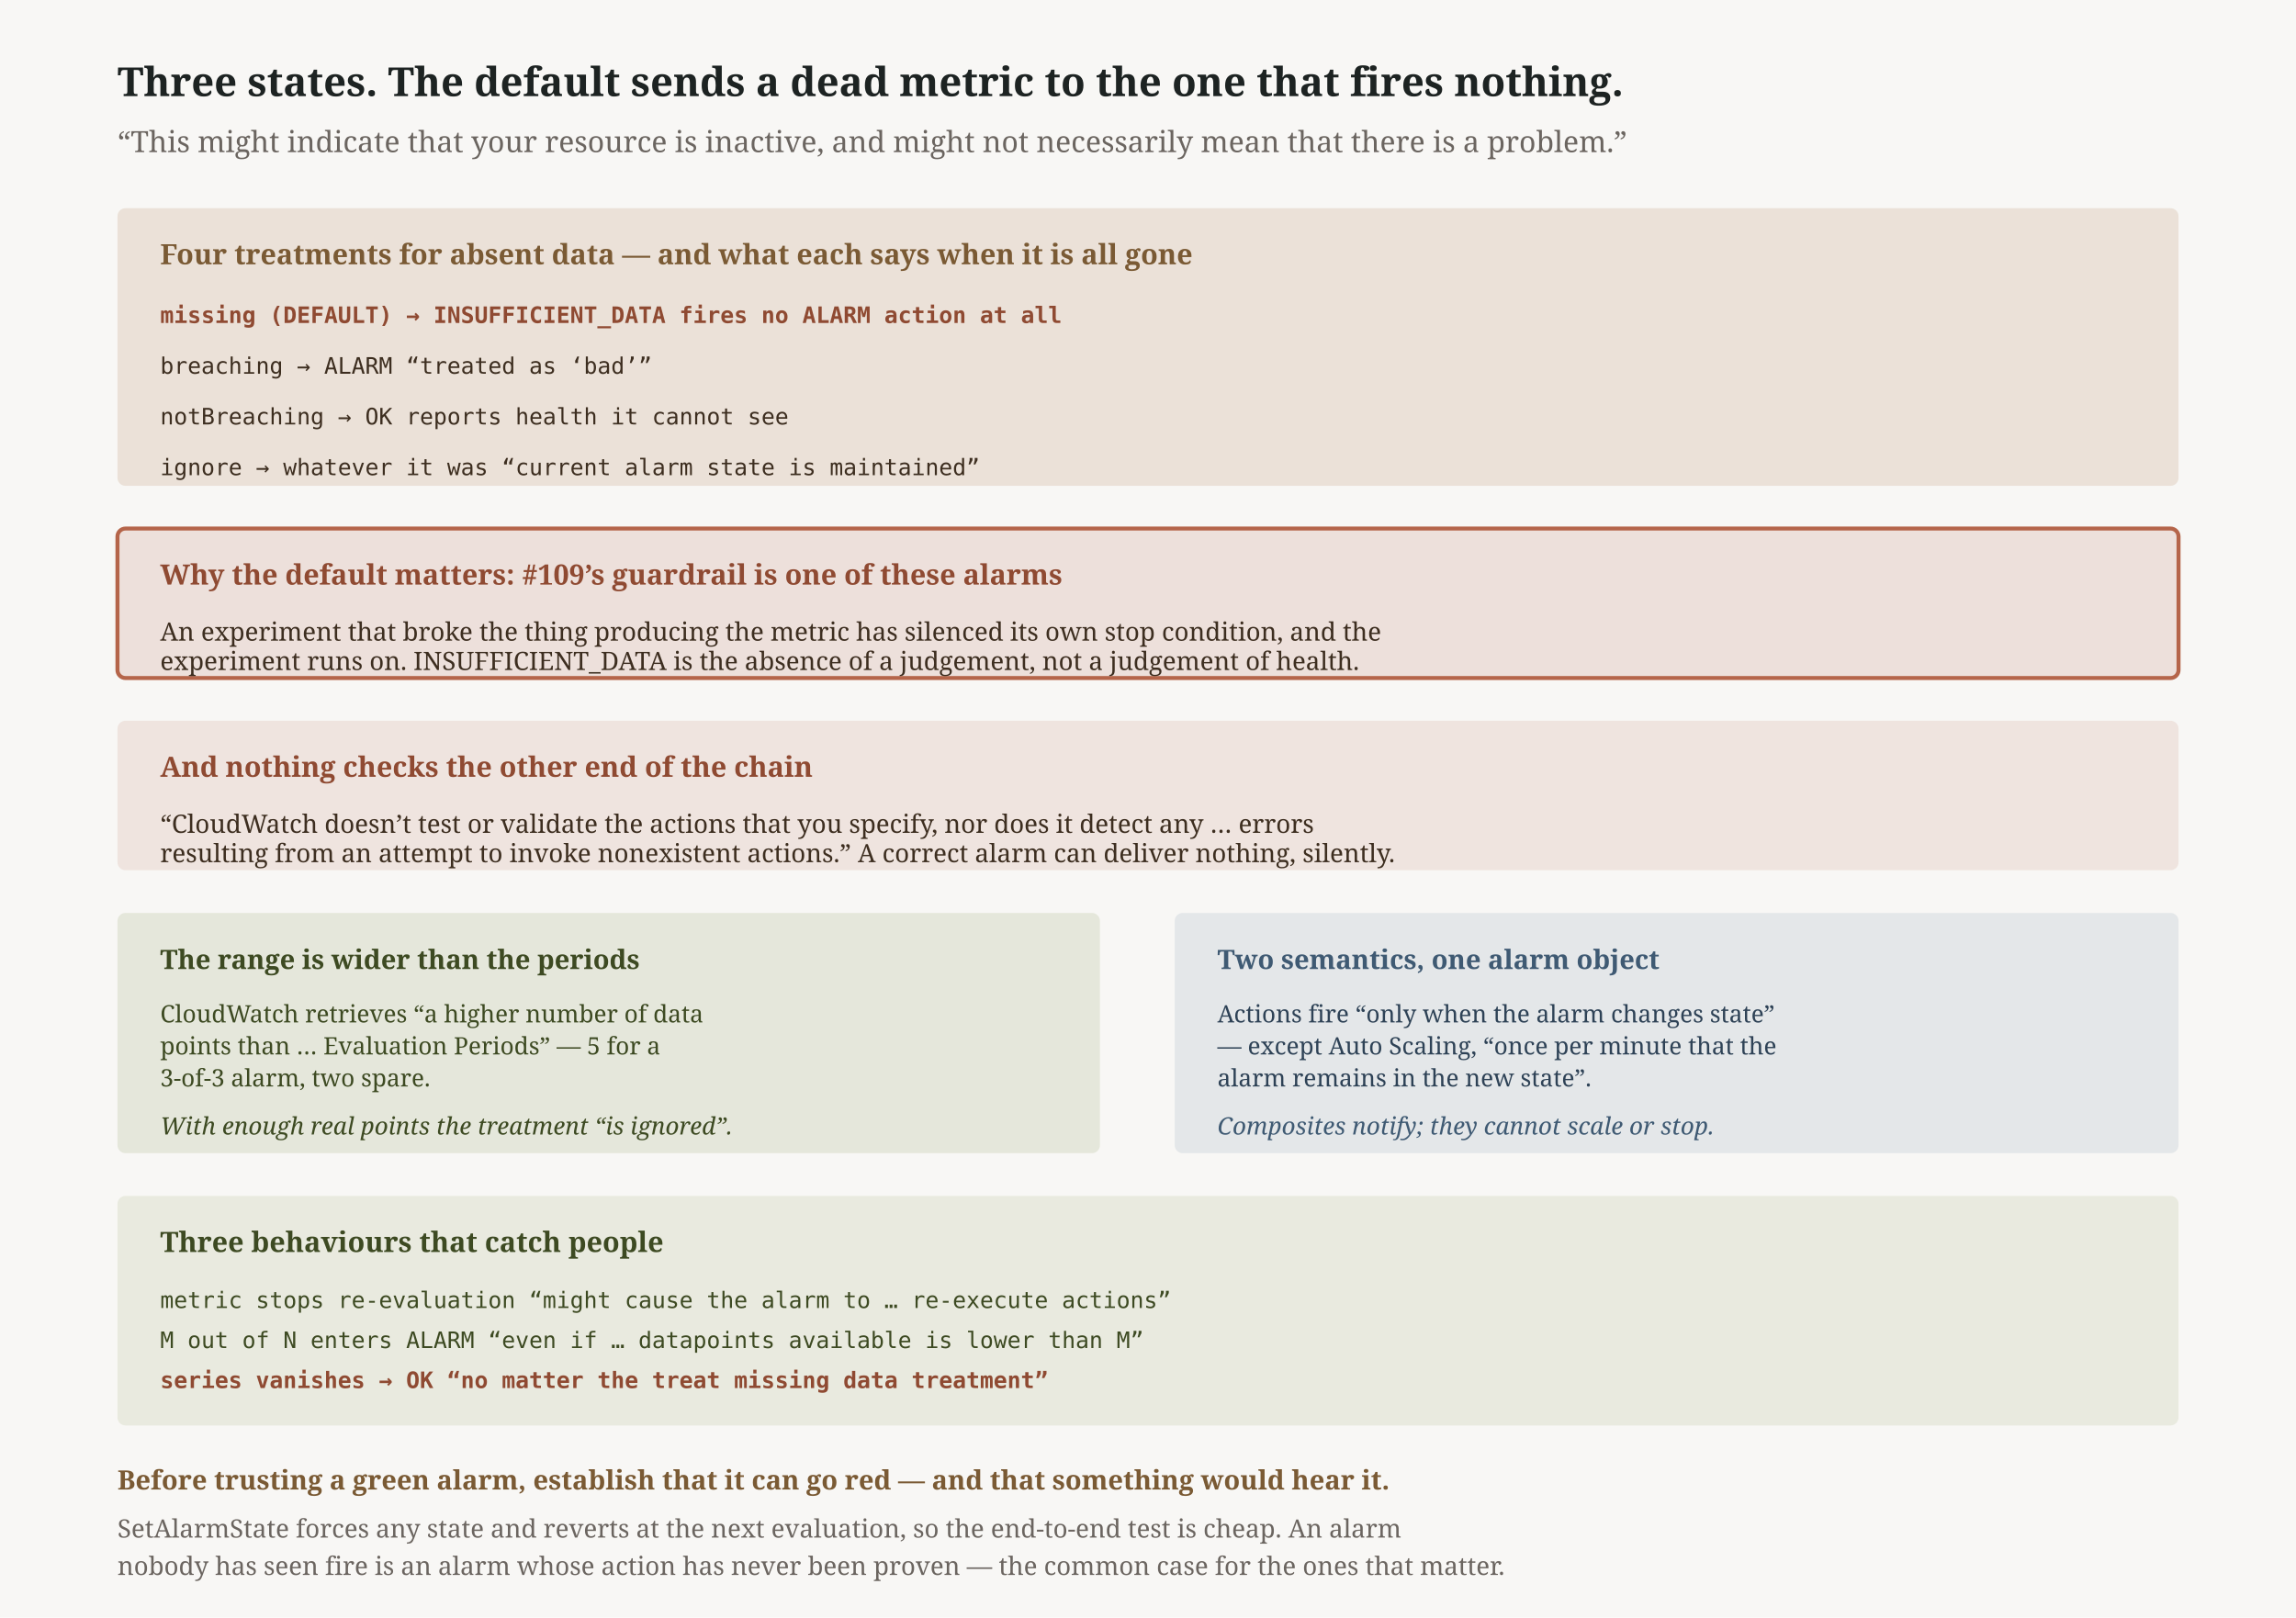
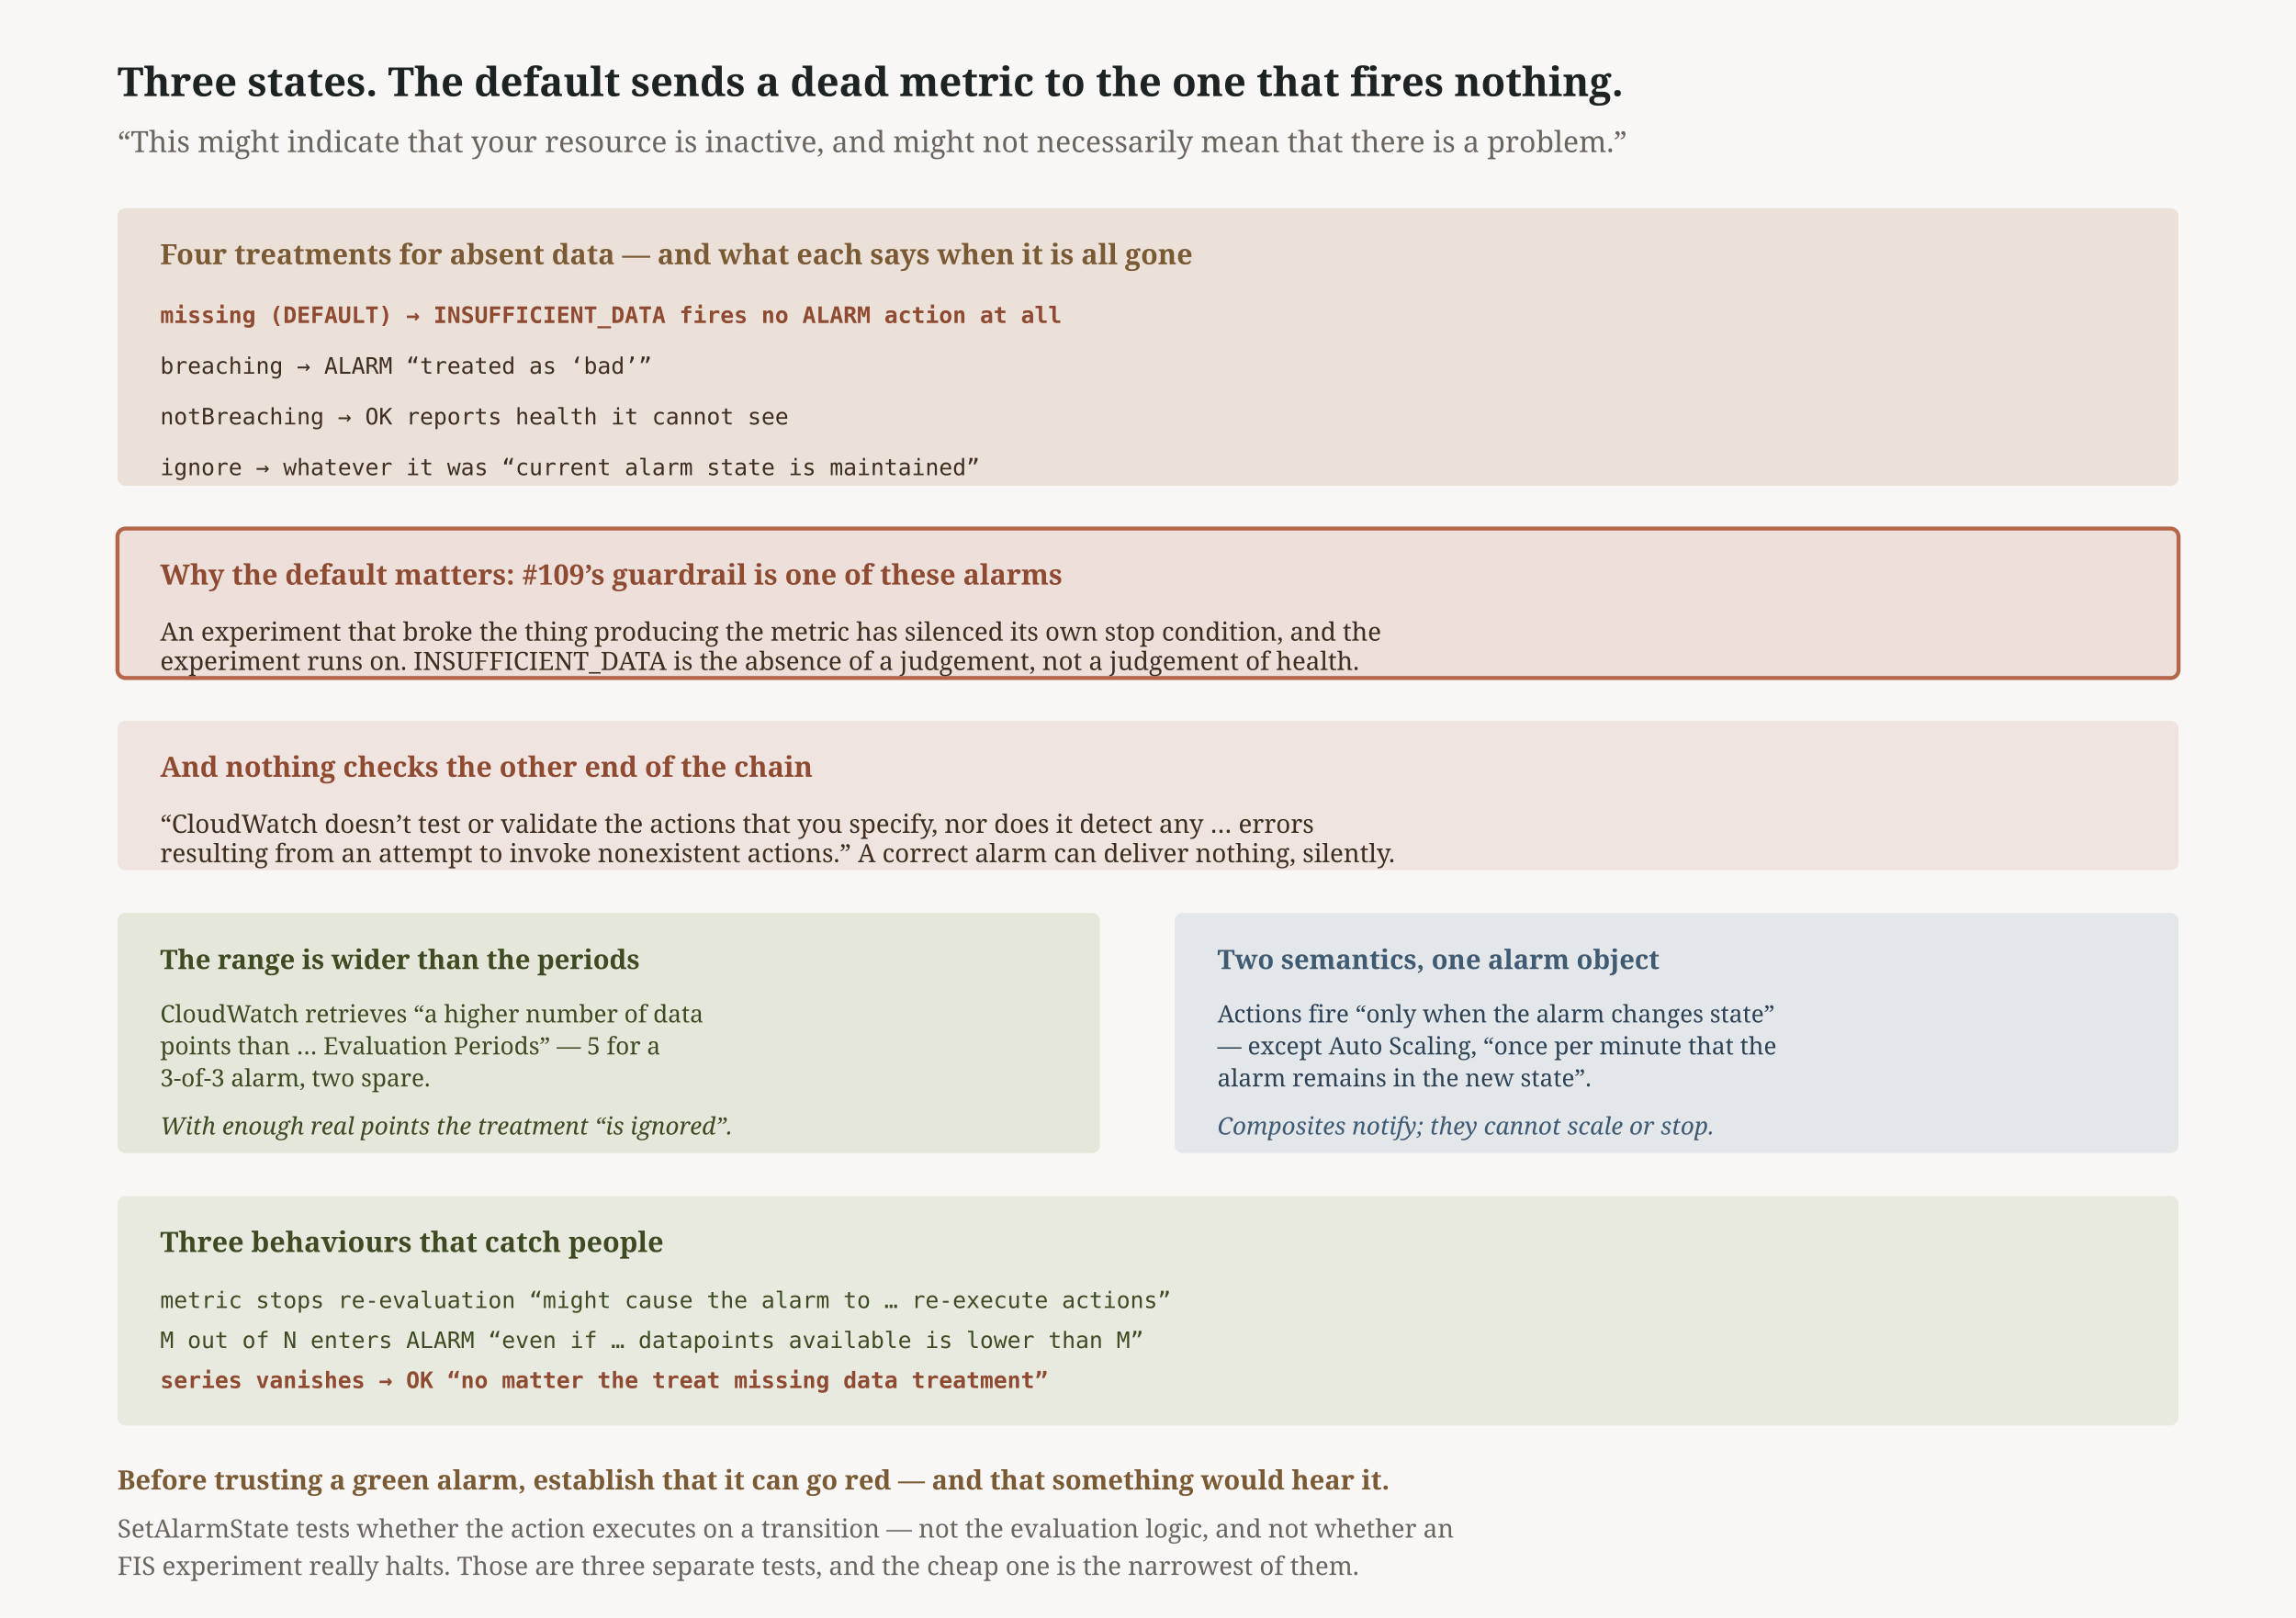
<svg xmlns="http://www.w3.org/2000/svg" viewBox="0 0 860 606" style="width:100%;max-width:860px;" role="img" aria-label="Diagram: A CloudWatch alarm has three states. OK is a judgement that the metric is within threshold, ALARM is a judgement that it is breaching, and INSUFFICIENT_DATA is the absence of a judgement rather than a verdict of health. Four treatments decide what absent datapoints mean. notBreaching treats them as good and within the threshold, yielding OK and reporting health the alarm cannot see. breaching treats them as bad, yielding ALARM. ignore maintains whatever state the alarm already had. missing, which is the default behavior, transitions the alarm to INSUFFICIENT_DATA when all data points in the evaluation range are missing, so it fires no ALARM action. That default matters because an FIS stop condition is a CloudWatch alarm, so an experiment that broke the thing producing the metric can silence its own guardrail. One namespace overrides the global default: alarms on AWS/DynamoDB metrics default to ignore. The evaluation range is wider than the evaluation periods, because CloudWatch attempts to retrieve more data points than the Evaluation Periods setting, so an alarm with Evaluation Periods and Datapoints to Alarm both set to three retrieves the five most recent points, two more than it needs, and when enough real data points exist the missing-data treatment is not needed and is ignored, which means the setting only engages when data is genuinely sparse. Three further behaviours surprise readers. After a metric stops flowing CloudWatch may repeatedly re-evaluate the last set of data points, which can change state and re-execute actions. An alarm always enters ALARM when the oldest available breaching datapoint within the Evaluation Periods is at least as old as Datapoints to Alarm, even when fewer datapoints than M are available. And for Metrics Insights alarms across multiple series, a series no longer returned by the query transitions to OK regardless of the missing-data treatment, with a StateReason of no data was returned for this contributor, while an empty result at alarm level does apply the treatment. Separately, CloudWatch does not test or validate the actions specified on an alarm, nor detect errors from invoking nonexistent actions, so an alarm can evaluate and transition correctly and deliver nothing with no error recorded anywhere. Action semantics differ by type: actions fire only on state change, except Auto Scaling actions which repeat once per minute while the alarm stays in the new state, and composite alarms can notify but cannot perform EC2 or Auto Scaling actions. Alarm history is kept for 30 days.">
  <rect width="860" height="606" fill="#F8F7F5" />
  <text x="44" y="36" font-family="Georgia, serif" font-size="15" font-weight="bold" fill="#1D2322">Three states. The default sends a dead metric to the one that fires nothing.</text>
  <text x="44" y="57" font-family="Georgia, serif" font-size="11" fill="#6B6560">“This might indicate that your resource is inactive, and might not necessarily mean that there is a problem.”</text>
  <rect x="44" y="78" width="772" height="104" rx="3" fill="#C4A484" opacity="0.26" />
  <text x="60" y="99" font-family="Georgia, serif" font-size="10.5" font-weight="bold" fill="#7A5A34">Four treatments for absent data — and what each says when it is all gone</text>
  <text x="60" y="121" font-family="Consolas, monospace" font-size="8.5" font-weight="bold" fill="#8F4A32">missing     (DEFAULT)  → INSUFFICIENT_DATA   fires no ALARM action at all</text>
  <text x="60" y="140" font-family="Consolas, monospace" font-size="8.5" fill="#3D2E20">breaching              → ALARM               “treated as ‘bad’”</text>
  <text x="60" y="159" font-family="Consolas, monospace" font-size="8.5" fill="#3D2E20">notBreaching           → OK                  reports health it cannot see</text>
  <text x="60" y="178" font-family="Consolas, monospace" font-size="8.5" fill="#3D2E20">ignore                 → whatever it was     “current alarm state is maintained”</text>
  <rect x="44" y="198" width="772" height="56" rx="3" fill="#B5654A" opacity="0.16" />
  <rect x="44" y="198" width="772" height="56" rx="3" fill="none" stroke="#B5654A" stroke-width="1.5" />
  <text x="60" y="219" font-family="Georgia, serif" font-size="10.5" font-weight="bold" fill="#8F4A32">Why the default matters: #109’s guardrail is one of these alarms</text>
  <text x="60" y="240" font-family="Georgia, serif" font-size="9.5" fill="#3D2E20">An experiment that broke the thing producing the metric has silenced its own stop condition, and the</text>
  <text x="60" y="251" font-family="Georgia, serif" font-size="9.5" fill="#3D2E20">experiment runs on. INSUFFICIENT_DATA is the absence of a judgement, not a judgement of health.</text>
  <rect x="44" y="270" width="772" height="56" rx="3" fill="#B5654A" opacity="0.13" />
  <text x="60" y="291" font-family="Georgia, serif" font-size="10.5" font-weight="bold" fill="#8F4A32">And nothing checks the other end of the chain</text>
  <text x="60" y="312" font-family="Georgia, serif" font-size="9.5" fill="#3D2E20">“CloudWatch doesn’t test or validate the actions that you specify, nor does it detect any … errors</text>
  <text x="60" y="323" font-family="Georgia, serif" font-size="9.5" fill="#3D2E20">resulting from an attempt to invoke nonexistent actions.” A correct alarm can deliver nothing, silently.</text>
  <rect x="44" y="342" width="368" height="90" rx="3" fill="#8A9A5B" opacity="0.17" />
  <text x="60" y="363" font-family="Georgia, serif" font-size="10" font-weight="bold" fill="#3D4A22">The range is wider than the periods</text>
  <text x="60" y="383" font-family="Georgia, serif" font-size="9" fill="#3D4A22">CloudWatch retrieves “a higher number of data</text>
  <text x="60" y="395" font-family="Georgia, serif" font-size="9" fill="#3D4A22">points than … Evaluation Periods” — 5 for a</text>
  <text x="60" y="407" font-family="Georgia, serif" font-size="9" fill="#3D4A22">3-of-3 alarm, two spare.</text>
  <text x="60" y="425" font-family="Georgia, serif" font-size="9" font-style="italic" fill="#3D4A22">With enough real points the treatment “is ignored”.</text>
  <rect x="440" y="342" width="376" height="90" rx="3" fill="#5B7B9A" opacity="0.13" />
  <text x="456" y="363" font-family="Georgia, serif" font-size="10" font-weight="bold" fill="#3F5A73">Two semantics, one alarm object</text>
  <text x="456" y="383" font-family="Georgia, serif" font-size="9" fill="#2E4256">Actions fire “only when the alarm changes state”</text>
  <text x="456" y="395" font-family="Georgia, serif" font-size="9" fill="#2E4256">— except Auto Scaling, “once per minute that the</text>
  <text x="456" y="407" font-family="Georgia, serif" font-size="9" fill="#2E4256">alarm remains in the new state”.</text>
  <text x="456" y="425" font-family="Georgia, serif" font-size="9" font-style="italic" fill="#3F5A73">Composites notify; they cannot scale or stop.</text>
  <rect x="44" y="448" width="772" height="86" rx="3" fill="#8A9A5B" opacity="0.14" />
  <text x="60" y="469" font-family="Georgia, serif" font-size="10.5" font-weight="bold" fill="#3D4A22">Three behaviours that catch people</text>
  <text x="60" y="490" font-family="Consolas, monospace" font-size="8.5" fill="#3D4A22">metric stops      re-evaluation “might cause the alarm to … re-execute actions”</text>
  <text x="60" y="505" font-family="Consolas, monospace" font-size="8.5" fill="#3D4A22">M out of N        enters ALARM “even if … datapoints available is lower than M”</text>
  <text x="60" y="520" font-family="Consolas, monospace" font-size="8.5" font-weight="bold" fill="#8F4A32">series vanishes   → OK “no matter the treat missing data treatment”</text>
  <text x="44" y="558" font-family="Georgia, serif" font-size="10" font-weight="bold" fill="#7A5A34">Before trusting a green alarm, establish that it can go red — and that something would hear it.</text>
-   <text x="44" y="576" font-family="Georgia, serif" font-size="9.5" fill="#6B6560">SetAlarmState forces any state and reverts at the next evaluation, so the end-to-end test is cheap. An alarm</text>
-   <text x="44" y="590" font-family="Georgia, serif" font-size="9.5" fill="#6B6560">nobody has seen fire is an alarm whose action has never been proven — the common case for the ones that matter.</text>
+   <text x="44" y="576" font-family="Georgia, serif" font-size="9.5" fill="#6B6560">SetAlarmState tests whether the action executes on a transition — not the evaluation logic, and not whether an</text>
+   <text x="44" y="590" font-family="Georgia, serif" font-size="9.5" fill="#6B6560">FIS experiment really halts. Those are three separate tests, and the cheap one is the narrowest of them.</text>
</svg>
